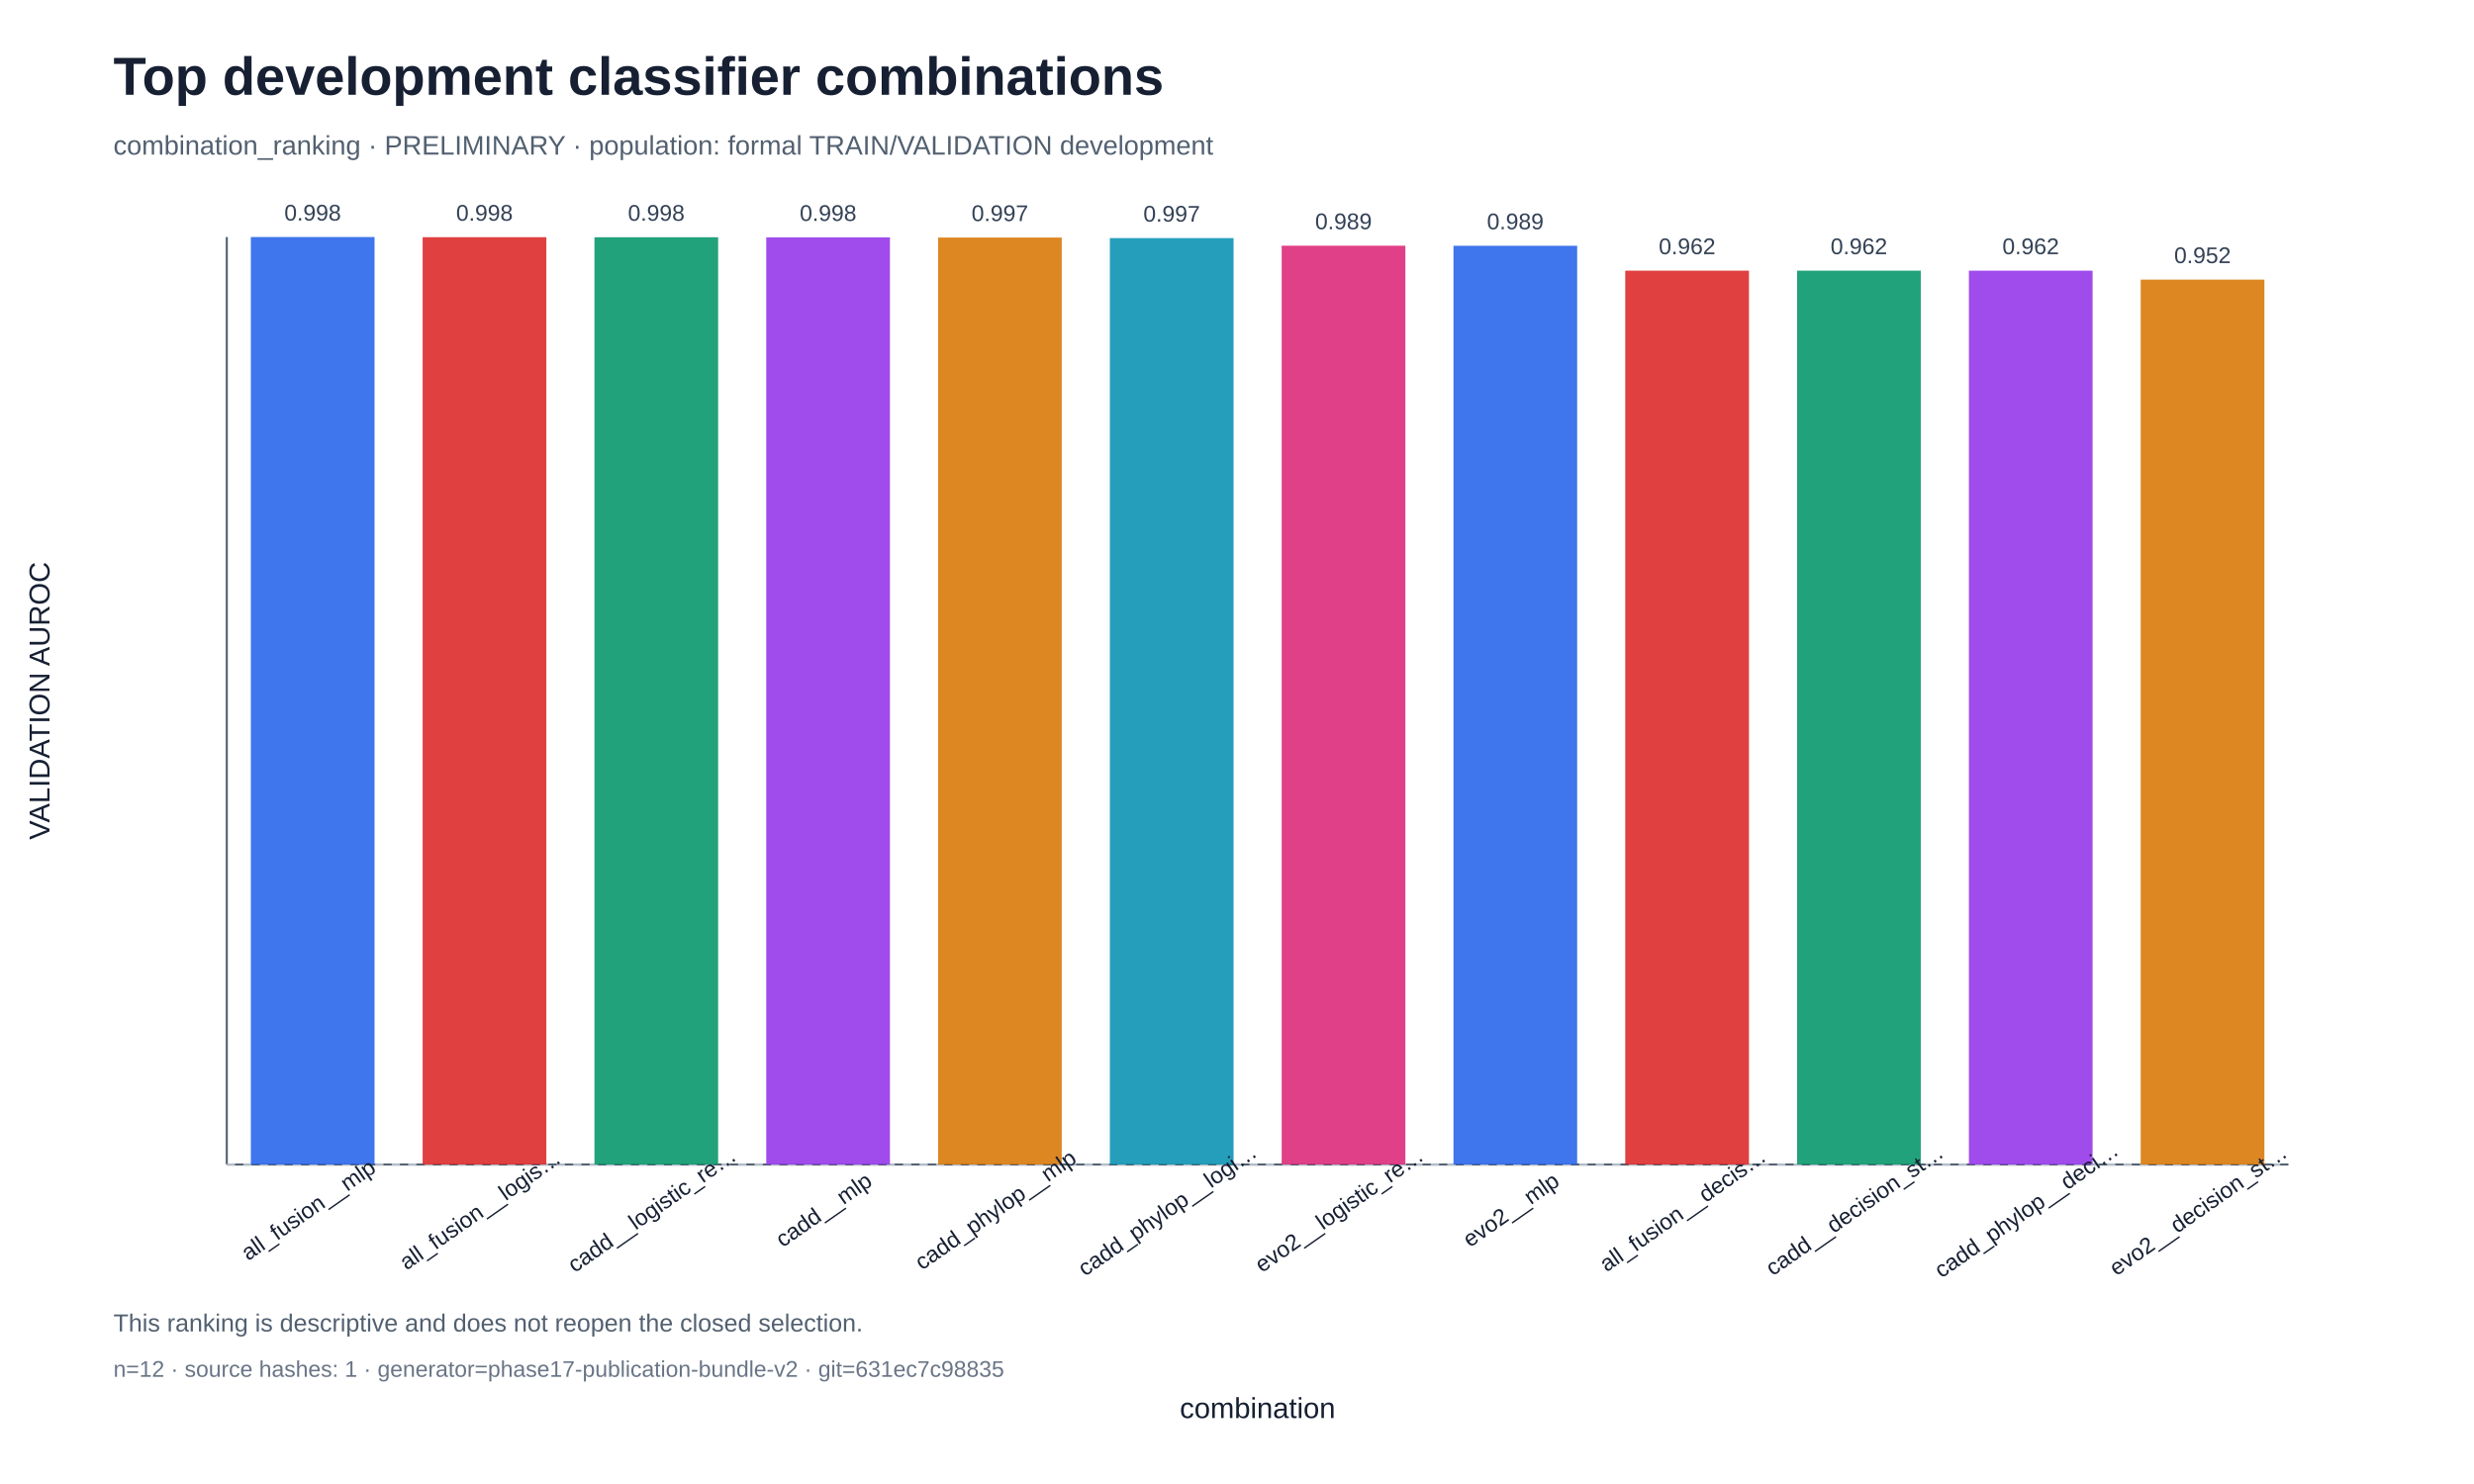
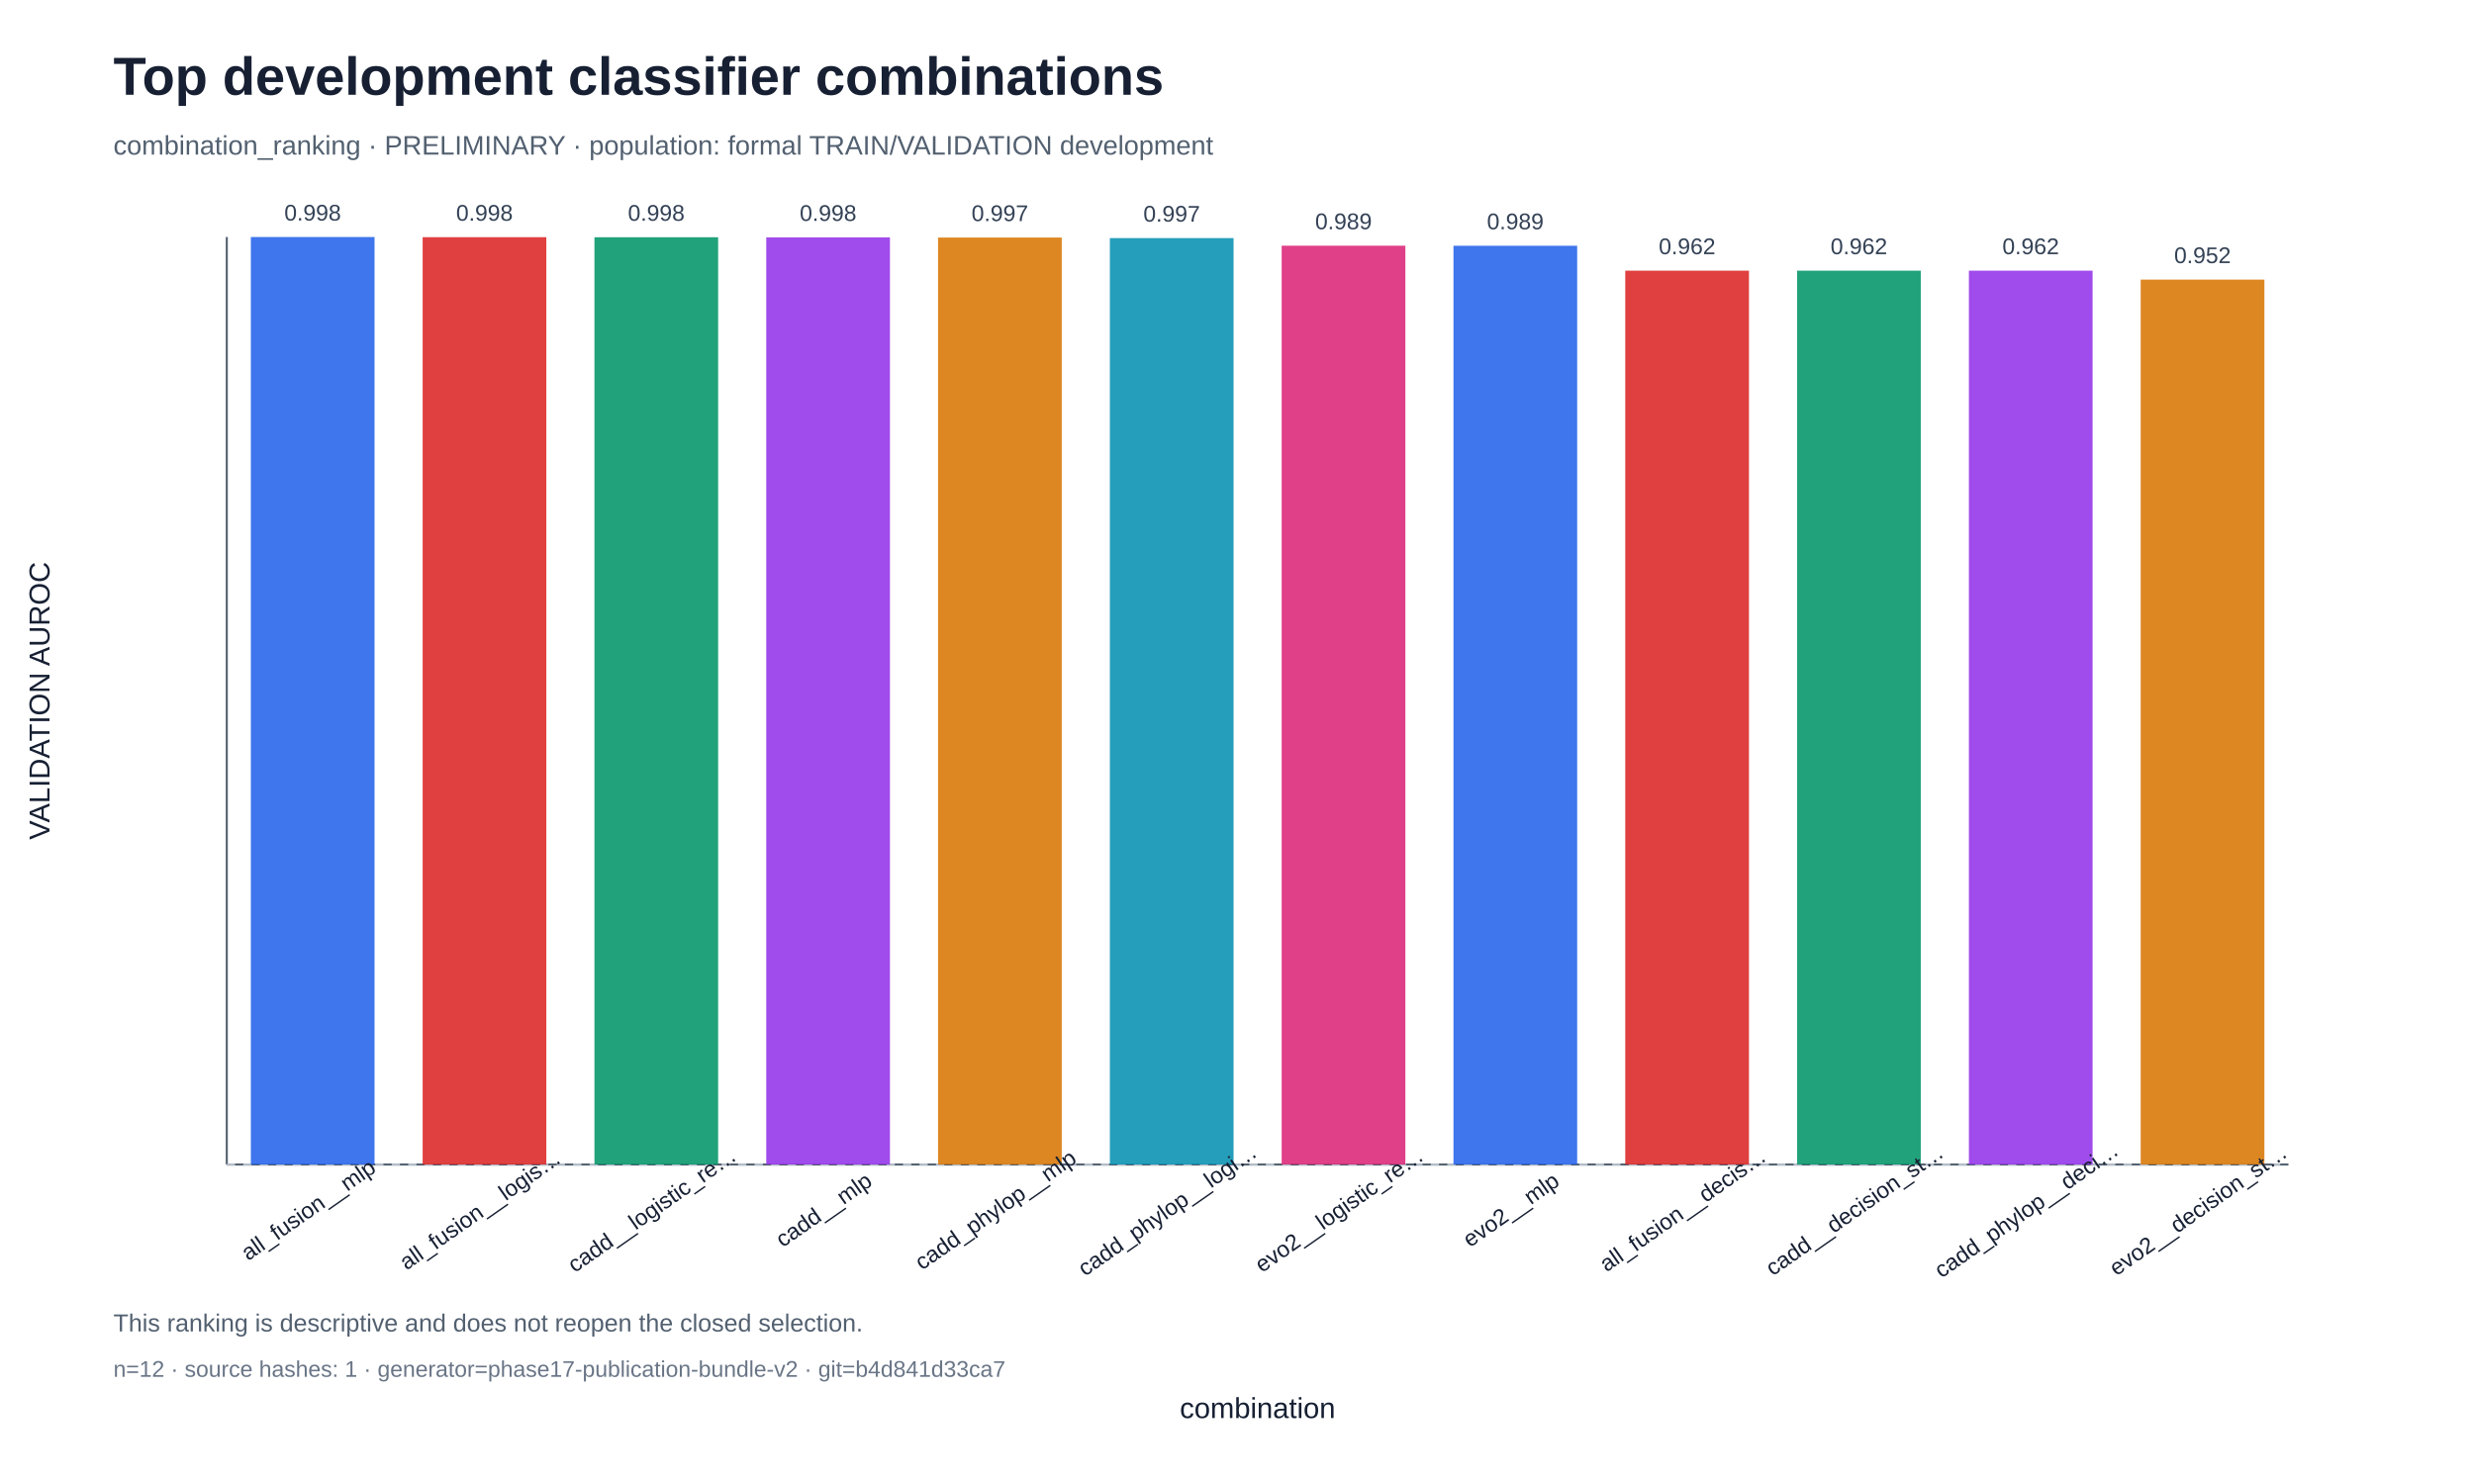
<svg xmlns="http://www.w3.org/2000/svg" width="1200" height="720" viewBox="0 0 1200 720">
  <rect x="0" y="0" width="1200" height="720" fill="#ffffff" stroke="none" opacity="1" />
  <text x="55" y="46" text-anchor="start" font-family="Arial, sans-serif" font-size="26px" font-weight="700" fill="#172033">Top development classifier combinations</text>
  <text x="55" y="75" text-anchor="start" font-family="Arial, sans-serif" font-size="13px" font-weight="400" fill="#526070">combination_ranking · PRELIMINARY · population: formal TRAIN/VALIDATION development</text>
  <line x1="110" y1="565" x2="1110" y2="565" stroke="#526070" stroke-width="1" />
  <line x1="110" y1="115" x2="110" y2="565" stroke="#526070" stroke-width="1" />
  <line x1="110" y1="565" x2="1110" y2="565" stroke="#b6beca" stroke-width="1" stroke-dasharray="4 4" />
  <rect x="121.667" y="115" width="60" height="450" fill="#2563eb" stroke="none" opacity="0.88" />
  <text x="151.667" y="590" text-anchor="middle" font-family="Arial, sans-serif" font-size="11px" font-weight="400" fill="#172033" transform="rotate(-35 151.667 590)">all_fusion__mlp</text>
  <text x="151.667" y="107" text-anchor="middle" font-family="Arial, sans-serif" font-size="11px" font-weight="400" fill="#334155">0.998</text>
  <rect x="205" y="115.077" width="60" height="449.923" fill="#dc2626" stroke="none" opacity="0.88" />
  <text x="235" y="590" text-anchor="middle" font-family="Arial, sans-serif" font-size="11px" font-weight="400" fill="#172033" transform="rotate(-35 235 590)">all_fusion__logis…</text>
  <text x="235" y="107.077" text-anchor="middle" font-family="Arial, sans-serif" font-size="11px" font-weight="400" fill="#334155">0.998</text>
  <rect x="288.333" y="115.102" width="60" height="449.898" fill="#059669" stroke="none" opacity="0.88" />
  <text x="318.333" y="590" text-anchor="middle" font-family="Arial, sans-serif" font-size="11px" font-weight="400" fill="#172033" transform="rotate(-35 318.333 590)">cadd__logistic_re…</text>
  <text x="318.333" y="107.102" text-anchor="middle" font-family="Arial, sans-serif" font-size="11px" font-weight="400" fill="#334155">0.998</text>
  <rect x="371.667" y="115.172" width="60" height="449.828" fill="#9333ea" stroke="none" opacity="0.88" />
  <text x="401.667" y="590" text-anchor="middle" font-family="Arial, sans-serif" font-size="11px" font-weight="400" fill="#172033" transform="rotate(-35 401.667 590)">cadd__mlp</text>
  <text x="401.667" y="107.172" text-anchor="middle" font-family="Arial, sans-serif" font-size="11px" font-weight="400" fill="#334155">0.998</text>
  <rect x="455" y="115.255" width="60" height="449.745" fill="#d97706" stroke="none" opacity="0.88" />
  <text x="485" y="590" text-anchor="middle" font-family="Arial, sans-serif" font-size="11px" font-weight="400" fill="#172033" transform="rotate(-35 485 590)">cadd_phylop__mlp</text>
  <text x="485" y="107.255" text-anchor="middle" font-family="Arial, sans-serif" font-size="11px" font-weight="400" fill="#334155">0.997</text>
  <rect x="538.333" y="115.517" width="60" height="449.483" fill="#0891b2" stroke="none" opacity="0.88" />
  <text x="568.333" y="590" text-anchor="middle" font-family="Arial, sans-serif" font-size="11px" font-weight="400" fill="#172033" transform="rotate(-35 568.333 590)">cadd_phylop__logi…</text>
  <text x="568.333" y="107.517" text-anchor="middle" font-family="Arial, sans-serif" font-size="11px" font-weight="400" fill="#334155">0.997</text>
  <rect x="621.667" y="119.208" width="60" height="445.792" fill="#db2777" stroke="none" opacity="0.88" />
  <text x="651.667" y="590" text-anchor="middle" font-family="Arial, sans-serif" font-size="11px" font-weight="400" fill="#172033" transform="rotate(-35 651.667 590)">evo2__logistic_re…</text>
  <text x="651.667" y="111.208" text-anchor="middle" font-family="Arial, sans-serif" font-size="11px" font-weight="400" fill="#334155">0.989</text>
  <rect x="705" y="119.24" width="60" height="445.76" fill="#2563eb" stroke="none" opacity="0.88" />
  <text x="735" y="590" text-anchor="middle" font-family="Arial, sans-serif" font-size="11px" font-weight="400" fill="#172033" transform="rotate(-35 735 590)">evo2__mlp</text>
  <text x="735" y="111.24" text-anchor="middle" font-family="Arial, sans-serif" font-size="11px" font-weight="400" fill="#334155">0.989</text>
  <rect x="788.333" y="131.321" width="60" height="433.679" fill="#dc2626" stroke="none" opacity="0.88" />
  <text x="818.333" y="590" text-anchor="middle" font-family="Arial, sans-serif" font-size="11px" font-weight="400" fill="#172033" transform="rotate(-35 818.333 590)">all_fusion__decis…</text>
  <text x="818.333" y="123.321" text-anchor="middle" font-family="Arial, sans-serif" font-size="11px" font-weight="400" fill="#334155">0.962</text>
  <rect x="871.667" y="131.321" width="60" height="433.679" fill="#059669" stroke="none" opacity="0.88" />
  <text x="901.667" y="590" text-anchor="middle" font-family="Arial, sans-serif" font-size="11px" font-weight="400" fill="#172033" transform="rotate(-35 901.667 590)">cadd__decision_st…</text>
  <text x="901.667" y="123.321" text-anchor="middle" font-family="Arial, sans-serif" font-size="11px" font-weight="400" fill="#334155">0.962</text>
  <rect x="955" y="131.321" width="60" height="433.679" fill="#9333ea" stroke="none" opacity="0.88" />
  <text x="985" y="590" text-anchor="middle" font-family="Arial, sans-serif" font-size="11px" font-weight="400" fill="#172033" transform="rotate(-35 985 590)">cadd_phylop__deci…</text>
  <text x="985" y="123.321" text-anchor="middle" font-family="Arial, sans-serif" font-size="11px" font-weight="400" fill="#334155">0.962</text>
  <rect x="1038.33" y="135.657" width="60" height="429.343" fill="#d97706" stroke="none" opacity="0.88" />
  <text x="1068.33" y="590" text-anchor="middle" font-family="Arial, sans-serif" font-size="11px" font-weight="400" fill="#172033" transform="rotate(-35 1068.33 590)">evo2__decision_st…</text>
  <text x="1068.33" y="127.657" text-anchor="middle" font-family="Arial, sans-serif" font-size="11px" font-weight="400" fill="#334155">0.952</text>
  <text x="610" y="688" text-anchor="middle" font-family="Arial, sans-serif" font-size="14px" font-weight="400" fill="#172033">combination</text>
  <text x="24" y="340" text-anchor="middle" font-family="Arial, sans-serif" font-size="14px" font-weight="400" fill="#172033" transform="rotate(-90 24 340)">VALIDATION AUROC</text>
  <text x="55" y="646" text-anchor="start" font-family="Arial, sans-serif" font-size="12px" font-weight="400" fill="#526070">This ranking is descriptive and does not reopen the closed selection.</text>
-   <text x="55" y="668" text-anchor="start" font-family="Arial, sans-serif" font-size="11px" font-weight="400" fill="#697586">n=12 · source hashes: 1 · generator=phase17-publication-bundle-v2 · git=631ec7c98835</text>
+   <text x="55" y="668" text-anchor="start" font-family="Arial, sans-serif" font-size="11px" font-weight="400" fill="#697586">n=12 · source hashes: 1 · generator=phase17-publication-bundle-v2 · git=b4d841d33ca7</text>
</svg>
